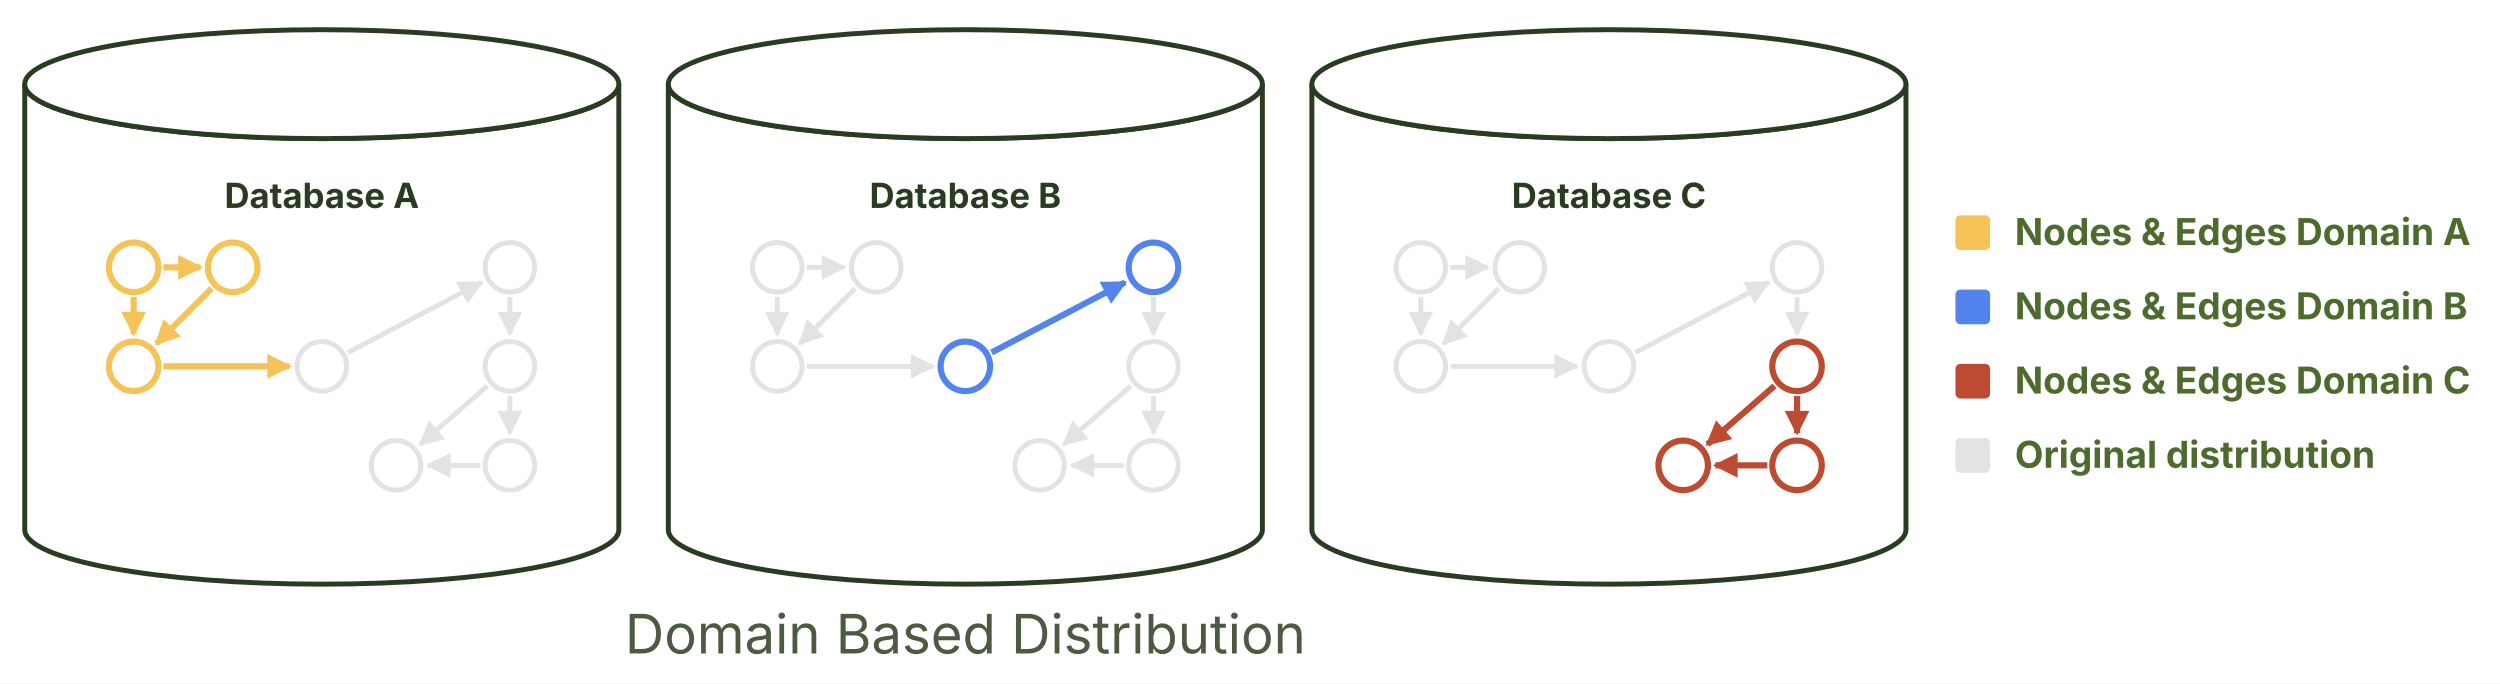
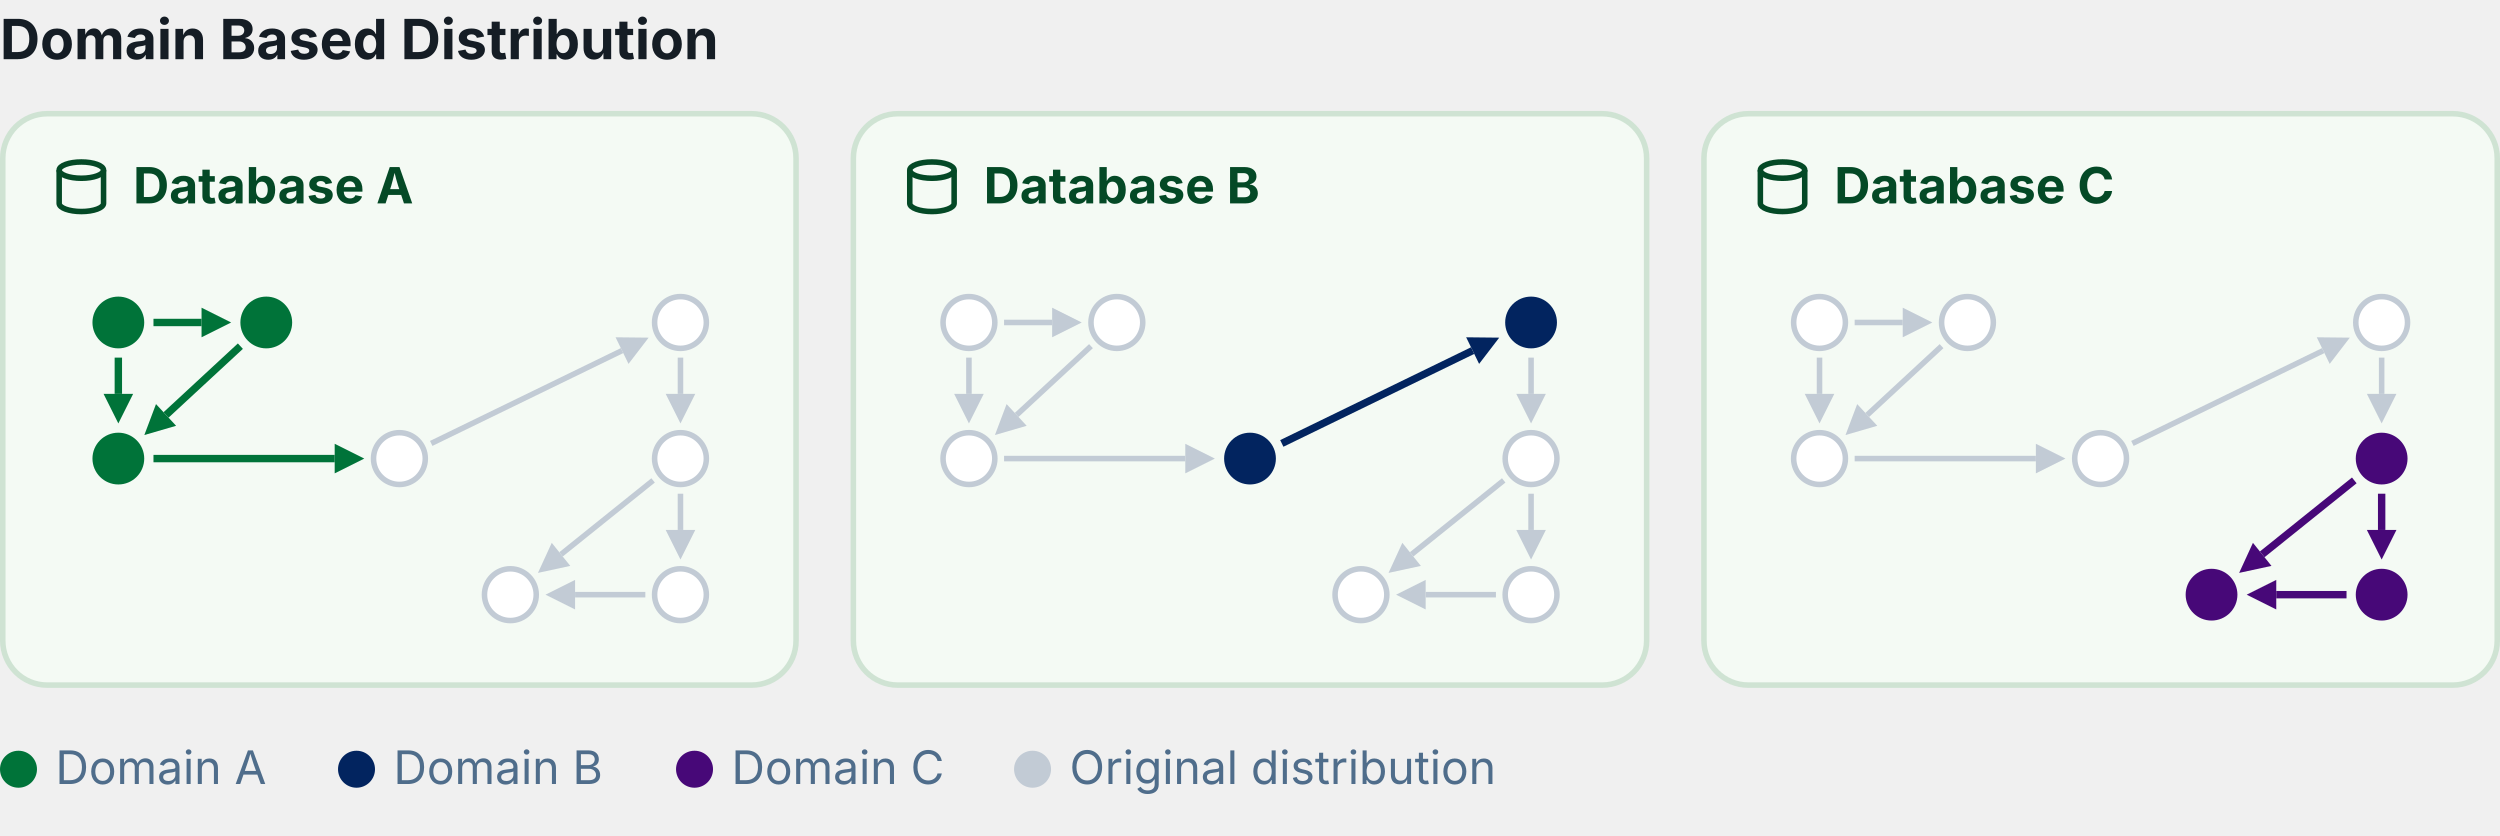
- <svg xmlns="http://www.w3.org/2000/svg" viewBox="0 0 1010 276" width="1010" height="276" role="img" aria-labelledby="smartgraph-distribution-t smartgraph-distribution-d">
+ <svg xmlns="http://www.w3.org/2000/svg" viewBox="0 0 676 226" width="676" height="226" role="img" aria-labelledby="smartgraph-distribution-t smartgraph-distribution-d">
  <defs>
-     <marker id="m0" markerWidth="10" markerHeight="10" refX="9" refY="5" orient="auto" markerUnits="userSpaceOnUse">
-       <path d="M0,0 L10,5 L0,10 z" fill="#e3e3e3" />
+     <marker id="smartgraph-distribution-m0" markerWidth="8" markerHeight="8" refX="0" refY="4" orient="auto" markerUnits="userSpaceOnUse">
+       <path d="M0,0 L8,4 L0,8 z" fill="#c2cbd5" />
    </marker>
-     <marker id="m1" markerWidth="10" markerHeight="10" refX="9" refY="5" orient="auto" markerUnits="userSpaceOnUse">
-       <path d="M0,0 L10,5 L0,10 z" fill="#f5c357" />
+     <marker id="smartgraph-distribution-m1" markerWidth="8" markerHeight="8" refX="0" refY="4" orient="auto" markerUnits="userSpaceOnUse">
+       <path d="M0,0 L8,4 L0,8 z" fill="#007339" />
    </marker>
-     <marker id="m2" markerWidth="10" markerHeight="10" refX="9" refY="5" orient="auto" markerUnits="userSpaceOnUse">
-       <path d="M0,0 L10,5 L0,10 z" fill="#5383ec" />
+     <marker id="smartgraph-distribution-m2" markerWidth="8" markerHeight="8" refX="0" refY="4" orient="auto" markerUnits="userSpaceOnUse">
+       <path d="M0,0 L8,4 L0,8 z" fill="#02245f" />
    </marker>
-     <marker id="m3" markerWidth="10" markerHeight="10" refX="9" refY="5" orient="auto" markerUnits="userSpaceOnUse">
-       <path d="M0,0 L10,5 L0,10 z" fill="#bd4b31" />
+     <marker id="smartgraph-distribution-m3" markerWidth="8" markerHeight="8" refX="0" refY="4" orient="auto" markerUnits="userSpaceOnUse">
+       <path d="M0,0 L8,4 L0,8 z" fill="#470878" />
    </marker>
  </defs>
-   <rect width="1010" height="276" fill="#ffffff" />
-   <path d="M10,34 A120.0,22 0 0,0 250,34 V214 A120.0,22 0 0,1 10,214 Z" fill="#ffffff" stroke="#293b20" stroke-width="2" />
-   <ellipse cx="130.0" cy="34" rx="120.0" ry="22" fill="#ffffff" stroke="#293b20" stroke-width="2" />
-   <text x="130.0" y="84" text-anchor="middle" font-size="14" font-weight="700" fill="#293b20" font-family="Inter, -apple-system, BlinkMacSystemFont, 'Segoe UI', Helvetica, Arial, sans-serif">Database A</text>
-   <line x1="66.0" y1="108.0" x2="81.0" y2="108.0" stroke="#f5c357" stroke-width="2.5" marker-end="url(#m1)" />
-   <line x1="54.0" y1="120.0" x2="54.0" y2="135.0" stroke="#f5c357" stroke-width="2.5" marker-end="url(#m1)" />
-   <line x1="85.5" y1="116.5" x2="63.2" y2="138.8" stroke="#f5c357" stroke-width="2.5" marker-end="url(#m1)" />
-   <line x1="66.0" y1="148.0" x2="117.0" y2="148.0" stroke="#f5c357" stroke-width="2.5" marker-end="url(#m1)" />
-   <line x1="140.6" y1="142.4" x2="194.5" y2="114.1" stroke="#e3e3e3" stroke-width="2" marker-end="url(#m0)" />
-   <line x1="206.0" y1="120.0" x2="206.0" y2="135.0" stroke="#e3e3e3" stroke-width="2" marker-end="url(#m0)" />
-   <line x1="206.0" y1="160.0" x2="206.0" y2="175.0" stroke="#e3e3e3" stroke-width="2" marker-end="url(#m0)" />
-   <line x1="196.9" y1="155.9" x2="169.8" y2="179.5" stroke="#e3e3e3" stroke-width="2" marker-end="url(#m0)" />
-   <line x1="194.0" y1="188.0" x2="173.0" y2="188.0" stroke="#e3e3e3" stroke-width="2" marker-end="url(#m0)" />
-   <circle cx="54" cy="108" r="10" fill="#ffffff" stroke="#f5c357" stroke-width="2.5" />
-   <circle cx="94" cy="108" r="10" fill="#ffffff" stroke="#f5c357" stroke-width="2.5" />
-   <circle cx="54" cy="148" r="10" fill="#ffffff" stroke="#f5c357" stroke-width="2.5" />
-   <circle cx="130" cy="148" r="10" fill="#ffffff" stroke="#e3e3e3" stroke-width="2" />
-   <circle cx="206" cy="108" r="10" fill="#ffffff" stroke="#e3e3e3" stroke-width="2" />
-   <circle cx="206" cy="148" r="10" fill="#ffffff" stroke="#e3e3e3" stroke-width="2" />
-   <circle cx="206" cy="188" r="10" fill="#ffffff" stroke="#e3e3e3" stroke-width="2" />
-   <circle cx="160" cy="188" r="10" fill="#ffffff" stroke="#e3e3e3" stroke-width="2" />
-   <path d="M270,34 A120.0,22 0 0,0 510,34 V214 A120.0,22 0 0,1 270,214 Z" fill="#ffffff" stroke="#293b20" stroke-width="2" />
-   <ellipse cx="390.0" cy="34" rx="120.0" ry="22" fill="#ffffff" stroke="#293b20" stroke-width="2" />
-   <text x="390.0" y="84" text-anchor="middle" font-size="14" font-weight="700" fill="#293b20" font-family="Inter, -apple-system, BlinkMacSystemFont, 'Segoe UI', Helvetica, Arial, sans-serif">Database B</text>
-   <line x1="326.0" y1="108.0" x2="341.0" y2="108.0" stroke="#e3e3e3" stroke-width="2" marker-end="url(#m0)" />
-   <line x1="314.0" y1="120.0" x2="314.0" y2="135.0" stroke="#e3e3e3" stroke-width="2" marker-end="url(#m0)" />
-   <line x1="345.5" y1="116.5" x2="323.2" y2="138.8" stroke="#e3e3e3" stroke-width="2" marker-end="url(#m0)" />
-   <line x1="326.0" y1="148.0" x2="377.0" y2="148.0" stroke="#e3e3e3" stroke-width="2" marker-end="url(#m0)" />
-   <line x1="400.6" y1="142.4" x2="454.5" y2="114.1" stroke="#5383ec" stroke-width="2.5" marker-end="url(#m2)" />
-   <line x1="466.0" y1="120.0" x2="466.0" y2="135.0" stroke="#e3e3e3" stroke-width="2" marker-end="url(#m0)" />
-   <line x1="466.0" y1="160.0" x2="466.0" y2="175.0" stroke="#e3e3e3" stroke-width="2" marker-end="url(#m0)" />
-   <line x1="456.9" y1="155.9" x2="429.8" y2="179.5" stroke="#e3e3e3" stroke-width="2" marker-end="url(#m0)" />
-   <line x1="454.0" y1="188.0" x2="433.0" y2="188.0" stroke="#e3e3e3" stroke-width="2" marker-end="url(#m0)" />
-   <circle cx="314" cy="108" r="10" fill="#ffffff" stroke="#e3e3e3" stroke-width="2" />
-   <circle cx="354" cy="108" r="10" fill="#ffffff" stroke="#e3e3e3" stroke-width="2" />
-   <circle cx="314" cy="148" r="10" fill="#ffffff" stroke="#e3e3e3" stroke-width="2" />
-   <circle cx="390" cy="148" r="10" fill="#ffffff" stroke="#5383ec" stroke-width="2.5" />
-   <circle cx="466" cy="108" r="10" fill="#ffffff" stroke="#5383ec" stroke-width="2.5" />
-   <circle cx="466" cy="148" r="10" fill="#ffffff" stroke="#e3e3e3" stroke-width="2" />
-   <circle cx="466" cy="188" r="10" fill="#ffffff" stroke="#e3e3e3" stroke-width="2" />
-   <circle cx="420" cy="188" r="10" fill="#ffffff" stroke="#e3e3e3" stroke-width="2" />
-   <path d="M530,34 A120.0,22 0 0,0 770,34 V214 A120.0,22 0 0,1 530,214 Z" fill="#ffffff" stroke="#293b20" stroke-width="2" />
-   <ellipse cx="650.0" cy="34" rx="120.0" ry="22" fill="#ffffff" stroke="#293b20" stroke-width="2" />
-   <text x="650.0" y="84" text-anchor="middle" font-size="14" font-weight="700" fill="#293b20" font-family="Inter, -apple-system, BlinkMacSystemFont, 'Segoe UI', Helvetica, Arial, sans-serif">Database C</text>
-   <line x1="586.0" y1="108.0" x2="601.0" y2="108.0" stroke="#e3e3e3" stroke-width="2" marker-end="url(#m0)" />
-   <line x1="574.0" y1="120.0" x2="574.0" y2="135.0" stroke="#e3e3e3" stroke-width="2" marker-end="url(#m0)" />
-   <line x1="605.5" y1="116.5" x2="583.2" y2="138.8" stroke="#e3e3e3" stroke-width="2" marker-end="url(#m0)" />
-   <line x1="586.0" y1="148.0" x2="637.0" y2="148.0" stroke="#e3e3e3" stroke-width="2" marker-end="url(#m0)" />
-   <line x1="660.6" y1="142.4" x2="714.5" y2="114.1" stroke="#e3e3e3" stroke-width="2" marker-end="url(#m0)" />
-   <line x1="726.0" y1="120.0" x2="726.0" y2="135.0" stroke="#e3e3e3" stroke-width="2" marker-end="url(#m0)" />
-   <line x1="726.0" y1="160.0" x2="726.0" y2="175.0" stroke="#bd4b31" stroke-width="2.5" marker-end="url(#m3)" />
-   <line x1="716.9" y1="155.9" x2="689.8" y2="179.5" stroke="#bd4b31" stroke-width="2.5" marker-end="url(#m3)" />
-   <line x1="714.0" y1="188.0" x2="693.0" y2="188.0" stroke="#bd4b31" stroke-width="2.5" marker-end="url(#m3)" />
-   <circle cx="574" cy="108" r="10" fill="#ffffff" stroke="#e3e3e3" stroke-width="2" />
-   <circle cx="614" cy="108" r="10" fill="#ffffff" stroke="#e3e3e3" stroke-width="2" />
-   <circle cx="574" cy="148" r="10" fill="#ffffff" stroke="#e3e3e3" stroke-width="2" />
-   <circle cx="650" cy="148" r="10" fill="#ffffff" stroke="#e3e3e3" stroke-width="2" />
-   <circle cx="726" cy="108" r="10" fill="#ffffff" stroke="#e3e3e3" stroke-width="2" />
-   <circle cx="726" cy="148" r="10" fill="#ffffff" stroke="#bd4b31" stroke-width="2.5" />
-   <circle cx="726" cy="188" r="10" fill="#ffffff" stroke="#bd4b31" stroke-width="2.5" />
-   <circle cx="680" cy="188" r="10" fill="#ffffff" stroke="#bd4b31" stroke-width="2.5" />
-   <rect x="790" y="87" width="14" height="14" rx="2" fill="#f5c357" />
-   <text x="814" y="99" font-size="15" font-weight="700" fill="#4d6b2c" font-family="Inter, -apple-system, BlinkMacSystemFont, 'Segoe UI', Helvetica, Arial, sans-serif">Nodes &amp; Edges Domain A</text>
-   <rect x="790" y="117" width="14" height="14" rx="2" fill="#5383ec" />
-   <text x="814" y="129" font-size="15" font-weight="700" fill="#4d6b2c" font-family="Inter, -apple-system, BlinkMacSystemFont, 'Segoe UI', Helvetica, Arial, sans-serif">Nodes &amp; Edges Domain B</text>
-   <rect x="790" y="147" width="14" height="14" rx="2" fill="#bd4b31" />
-   <text x="814" y="159" font-size="15" font-weight="700" fill="#4d6b2c" font-family="Inter, -apple-system, BlinkMacSystemFont, 'Segoe UI', Helvetica, Arial, sans-serif">Nodes &amp; Edges Domain C</text>
-   <rect x="790" y="177" width="14" height="14" rx="2" fill="#e3e3e3" />
-   <text x="814" y="189" font-size="15" font-weight="700" fill="#4d6b2c" font-family="Inter, -apple-system, BlinkMacSystemFont, 'Segoe UI', Helvetica, Arial, sans-serif">Original distribution</text>
-   <text x="390.0" y="264" text-anchor="middle" font-size="22" fill="#4b5a40" font-family="Inter, -apple-system, BlinkMacSystemFont, 'Segoe UI', Helvetica, Arial, sans-serif">Domain Based Distribution</text>
+   <text x="0" y="16" font-size="15" font-weight="700" fill="#151d25" font-family="Urbanist, Inter, -apple-system, BlinkMacSystemFont, 'Segoe UI', Helvetica, Arial, sans-serif">Domain Based Distribution</text>
+   <rect x="0.75" y="30.75" width="214.5" height="154.5" rx="12" fill="#f4faf4" stroke="#cfe3d3" stroke-width="1.5" />
+   <path d="M16,46 v9 a6,2.2 0 0 0 12,0 v-9" fill="none" stroke="#044926" stroke-width="1.5" />
+   <ellipse cx="22" cy="46" rx="6" ry="2.2" fill="none" stroke="#044926" stroke-width="1.5" />
+   <text x="36" y="55" font-size="13.5" font-weight="700" fill="#044926" font-family="Urbanist, Inter, -apple-system, BlinkMacSystemFont, 'Segoe UI', Helvetica, Arial, sans-serif">Database A</text>
+   <rect x="230.75" y="30.75" width="214.5" height="154.5" rx="12" fill="#f4faf4" stroke="#cfe3d3" stroke-width="1.5" />
+   <path d="M246,46 v9 a6,2.2 0 0 0 12,0 v-9" fill="none" stroke="#044926" stroke-width="1.5" />
+   <ellipse cx="252" cy="46" rx="6" ry="2.2" fill="none" stroke="#044926" stroke-width="1.5" />
+   <text x="266" y="55" font-size="13.5" font-weight="700" fill="#044926" font-family="Urbanist, Inter, -apple-system, BlinkMacSystemFont, 'Segoe UI', Helvetica, Arial, sans-serif">Database B</text>
+   <rect x="460.75" y="30.75" width="214.5" height="154.5" rx="12" fill="#f4faf4" stroke="#cfe3d3" stroke-width="1.5" />
+   <path d="M476,46 v9 a6,2.2 0 0 0 12,0 v-9" fill="none" stroke="#044926" stroke-width="1.5" />
+   <ellipse cx="482" cy="46" rx="6" ry="2.2" fill="none" stroke="#044926" stroke-width="1.5" />
+   <text x="496" y="55" font-size="13.5" font-weight="700" fill="#044926" font-family="Urbanist, Inter, -apple-system, BlinkMacSystemFont, 'Segoe UI', Helvetica, Arial, sans-serif">Database C</text>
+   <line x1="116.6" y1="119.9" x2="168.2" y2="94.8" stroke="#c2cbd5" stroke-width="1.5" marker-end="url(#smartgraph-distribution-m0)" />
+   <line x1="184.0" y1="96.7" x2="184.0" y2="106.5" stroke="#c2cbd5" stroke-width="1.5" marker-end="url(#smartgraph-distribution-m0)" />
+   <line x1="184.0" y1="133.5" x2="184.0" y2="143.3" stroke="#c2cbd5" stroke-width="1.5" marker-end="url(#smartgraph-distribution-m0)" />
+   <line x1="176.6" y1="129.9" x2="151.7" y2="149.9" stroke="#c2cbd5" stroke-width="1.5" marker-end="url(#smartgraph-distribution-m0)" />
+   <line x1="174.5" y1="160.8" x2="155.5" y2="160.8" stroke="#c2cbd5" stroke-width="1.5" marker-end="url(#smartgraph-distribution-m0)" />
+   <line x1="271.5" y1="87.2" x2="284.5" y2="87.2" stroke="#c2cbd5" stroke-width="1.5" marker-end="url(#smartgraph-distribution-m0)" />
+   <line x1="262.0" y1="96.7" x2="262.0" y2="106.5" stroke="#c2cbd5" stroke-width="1.5" marker-end="url(#smartgraph-distribution-m0)" />
+   <line x1="295.0" y1="93.6" x2="274.9" y2="112.2" stroke="#c2cbd5" stroke-width="1.5" marker-end="url(#smartgraph-distribution-m0)" />
+   <line x1="271.5" y1="124.0" x2="320.5" y2="124.0" stroke="#c2cbd5" stroke-width="1.5" marker-end="url(#smartgraph-distribution-m0)" />
+   <line x1="414.0" y1="96.7" x2="414.0" y2="106.5" stroke="#c2cbd5" stroke-width="1.5" marker-end="url(#smartgraph-distribution-m0)" />
+   <line x1="414.0" y1="133.5" x2="414.0" y2="143.3" stroke="#c2cbd5" stroke-width="1.5" marker-end="url(#smartgraph-distribution-m0)" />
+   <line x1="406.6" y1="129.9" x2="381.7" y2="149.9" stroke="#c2cbd5" stroke-width="1.5" marker-end="url(#smartgraph-distribution-m0)" />
+   <line x1="404.5" y1="160.8" x2="385.5" y2="160.8" stroke="#c2cbd5" stroke-width="1.5" marker-end="url(#smartgraph-distribution-m0)" />
+   <line x1="501.5" y1="87.2" x2="514.5" y2="87.2" stroke="#c2cbd5" stroke-width="1.5" marker-end="url(#smartgraph-distribution-m0)" />
+   <line x1="492.0" y1="96.7" x2="492.0" y2="106.5" stroke="#c2cbd5" stroke-width="1.5" marker-end="url(#smartgraph-distribution-m0)" />
+   <line x1="525.0" y1="93.6" x2="504.9" y2="112.2" stroke="#c2cbd5" stroke-width="1.5" marker-end="url(#smartgraph-distribution-m0)" />
+   <line x1="501.5" y1="124.0" x2="550.5" y2="124.0" stroke="#c2cbd5" stroke-width="1.5" marker-end="url(#smartgraph-distribution-m0)" />
+   <line x1="576.6" y1="119.9" x2="628.2" y2="94.8" stroke="#c2cbd5" stroke-width="1.5" marker-end="url(#smartgraph-distribution-m0)" />
+   <line x1="644.0" y1="96.7" x2="644.0" y2="106.5" stroke="#c2cbd5" stroke-width="1.5" marker-end="url(#smartgraph-distribution-m0)" />
+   <line x1="41.5" y1="87.2" x2="54.5" y2="87.2" stroke="#007339" stroke-width="2" marker-end="url(#smartgraph-distribution-m1)" />
+   <line x1="32.0" y1="96.7" x2="32.0" y2="106.5" stroke="#007339" stroke-width="2" marker-end="url(#smartgraph-distribution-m1)" />
+   <line x1="65.0" y1="93.6" x2="44.9" y2="112.2" stroke="#007339" stroke-width="2" marker-end="url(#smartgraph-distribution-m1)" />
+   <line x1="41.5" y1="124.0" x2="90.5" y2="124.0" stroke="#007339" stroke-width="2" marker-end="url(#smartgraph-distribution-m1)" />
+   <line x1="346.6" y1="119.9" x2="398.2" y2="94.8" stroke="#02245f" stroke-width="2" marker-end="url(#smartgraph-distribution-m2)" />
+   <line x1="644.0" y1="133.5" x2="644.0" y2="143.3" stroke="#470878" stroke-width="2" marker-end="url(#smartgraph-distribution-m3)" />
+   <line x1="636.6" y1="129.9" x2="611.7" y2="149.9" stroke="#470878" stroke-width="2" marker-end="url(#smartgraph-distribution-m3)" />
+   <line x1="634.5" y1="160.8" x2="615.5" y2="160.8" stroke="#470878" stroke-width="2" marker-end="url(#smartgraph-distribution-m3)" />
+   <circle cx="108.0" cy="124.0" r="7" fill="#ffffff" stroke="#c2cbd5" stroke-width="1.5" />
+   <circle cx="184.0" cy="87.2" r="7" fill="#ffffff" stroke="#c2cbd5" stroke-width="1.5" />
+   <circle cx="184.0" cy="124.0" r="7" fill="#ffffff" stroke="#c2cbd5" stroke-width="1.5" />
+   <circle cx="184.0" cy="160.8" r="7" fill="#ffffff" stroke="#c2cbd5" stroke-width="1.5" />
+   <circle cx="138.0" cy="160.8" r="7" fill="#ffffff" stroke="#c2cbd5" stroke-width="1.5" />
+   <circle cx="262.0" cy="87.2" r="7" fill="#ffffff" stroke="#c2cbd5" stroke-width="1.5" />
+   <circle cx="302.0" cy="87.2" r="7" fill="#ffffff" stroke="#c2cbd5" stroke-width="1.5" />
+   <circle cx="262.0" cy="124.0" r="7" fill="#ffffff" stroke="#c2cbd5" stroke-width="1.5" />
+   <circle cx="414.0" cy="124.0" r="7" fill="#ffffff" stroke="#c2cbd5" stroke-width="1.5" />
+   <circle cx="414.0" cy="160.8" r="7" fill="#ffffff" stroke="#c2cbd5" stroke-width="1.5" />
+   <circle cx="368.0" cy="160.8" r="7" fill="#ffffff" stroke="#c2cbd5" stroke-width="1.5" />
+   <circle cx="492.0" cy="87.2" r="7" fill="#ffffff" stroke="#c2cbd5" stroke-width="1.5" />
+   <circle cx="532.0" cy="87.2" r="7" fill="#ffffff" stroke="#c2cbd5" stroke-width="1.5" />
+   <circle cx="492.0" cy="124.0" r="7" fill="#ffffff" stroke="#c2cbd5" stroke-width="1.5" />
+   <circle cx="568.0" cy="124.0" r="7" fill="#ffffff" stroke="#c2cbd5" stroke-width="1.5" />
+   <circle cx="644.0" cy="87.2" r="7" fill="#ffffff" stroke="#c2cbd5" stroke-width="1.5" />
+   <circle cx="32.0" cy="87.2" r="7" fill="#007339" />
+   <circle cx="72.0" cy="87.2" r="7" fill="#007339" />
+   <circle cx="32.0" cy="124.0" r="7" fill="#007339" />
+   <circle cx="338.0" cy="124.0" r="7" fill="#02245f" />
+   <circle cx="414.0" cy="87.2" r="7" fill="#02245f" />
+   <circle cx="644.0" cy="124.0" r="7" fill="#470878" />
+   <circle cx="644.0" cy="160.8" r="7" fill="#470878" />
+   <circle cx="598.0" cy="160.8" r="7" fill="#470878" />
+   <circle cx="5" cy="208" r="5" fill="#007339" />
+   <text x="15" y="212" font-size="12.5" fill="#4f6d8b" font-family="Inter, -apple-system, BlinkMacSystemFont, 'Segoe UI', Helvetica, Arial, sans-serif">Domain A</text>
+   <circle cx="96.4" cy="208" r="5" fill="#02245f" />
+   <text x="106.4" y="212" font-size="12.5" fill="#4f6d8b" font-family="Inter, -apple-system, BlinkMacSystemFont, 'Segoe UI', Helvetica, Arial, sans-serif">Domain B</text>
+   <circle cx="187.8" cy="208" r="5" fill="#470878" />
+   <text x="197.8" y="212" font-size="12.5" fill="#4f6d8b" font-family="Inter, -apple-system, BlinkMacSystemFont, 'Segoe UI', Helvetica, Arial, sans-serif">Domain C</text>
+   <circle cx="279.2" cy="208" r="5" fill="#c2cbd5" />
+   <text x="289.2" y="212" font-size="12.5" fill="#4f6d8b" font-family="Inter, -apple-system, BlinkMacSystemFont, 'Segoe UI', Helvetica, Arial, sans-serif">Original distribution</text>
</svg>
